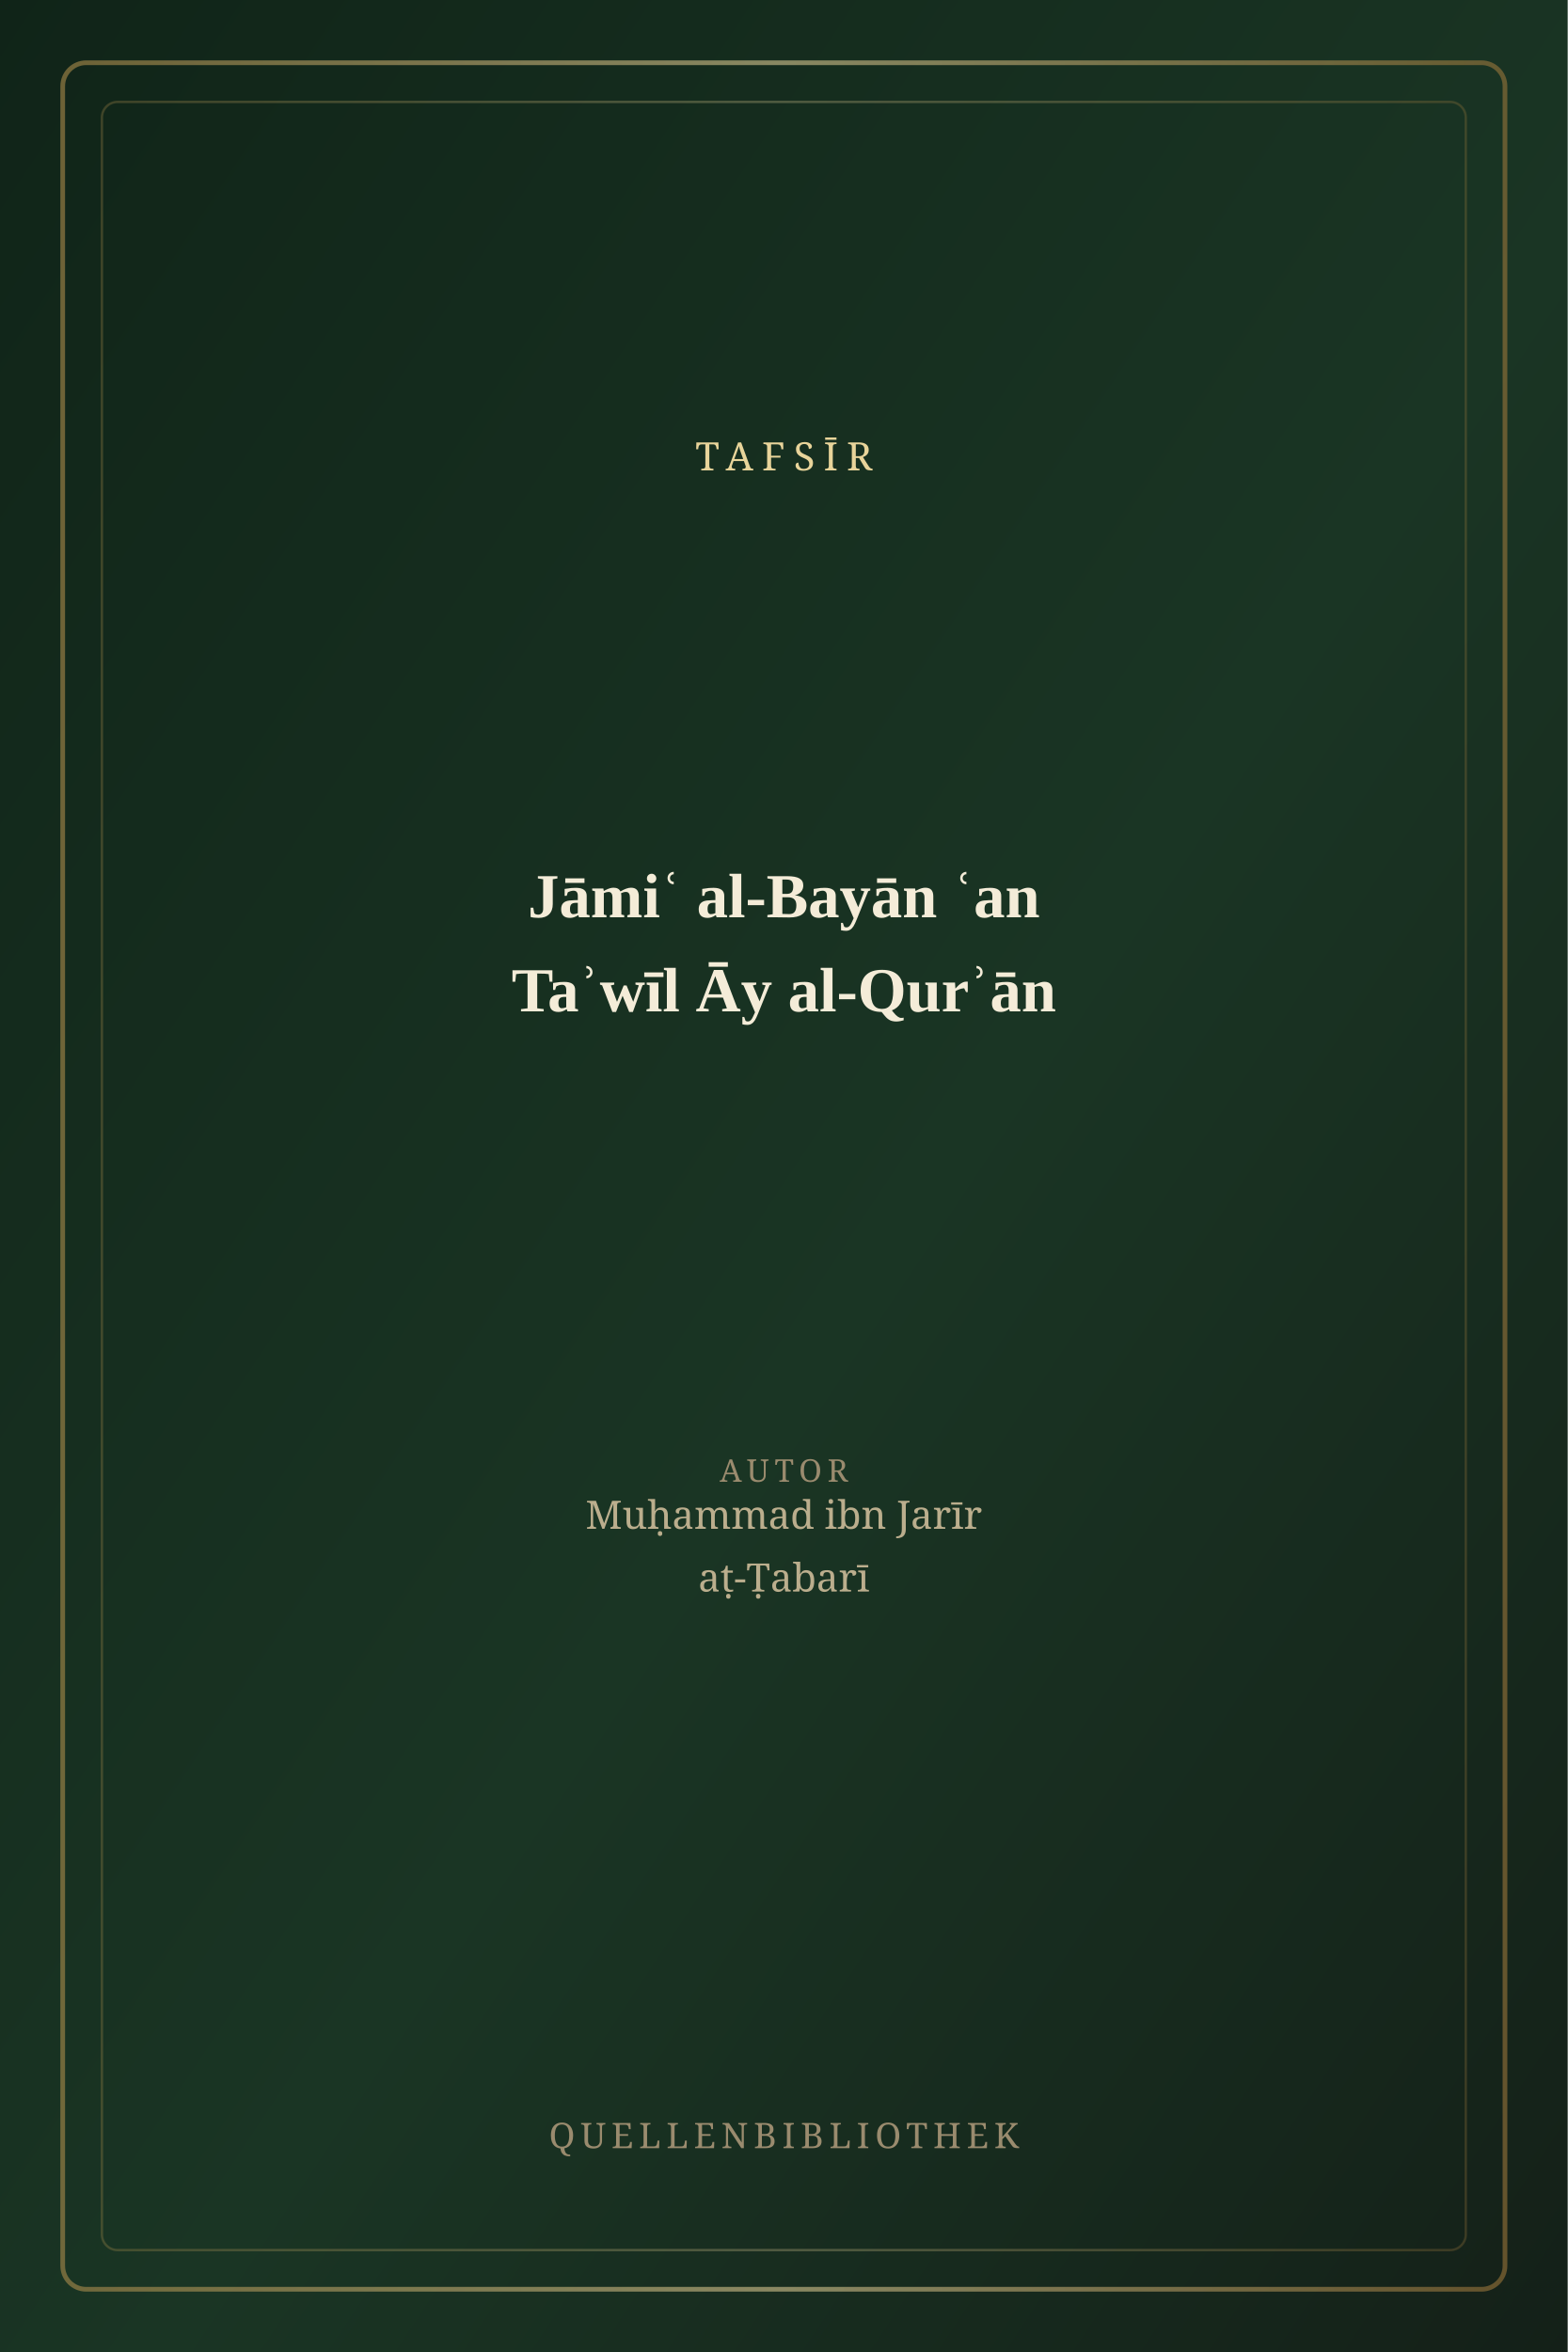
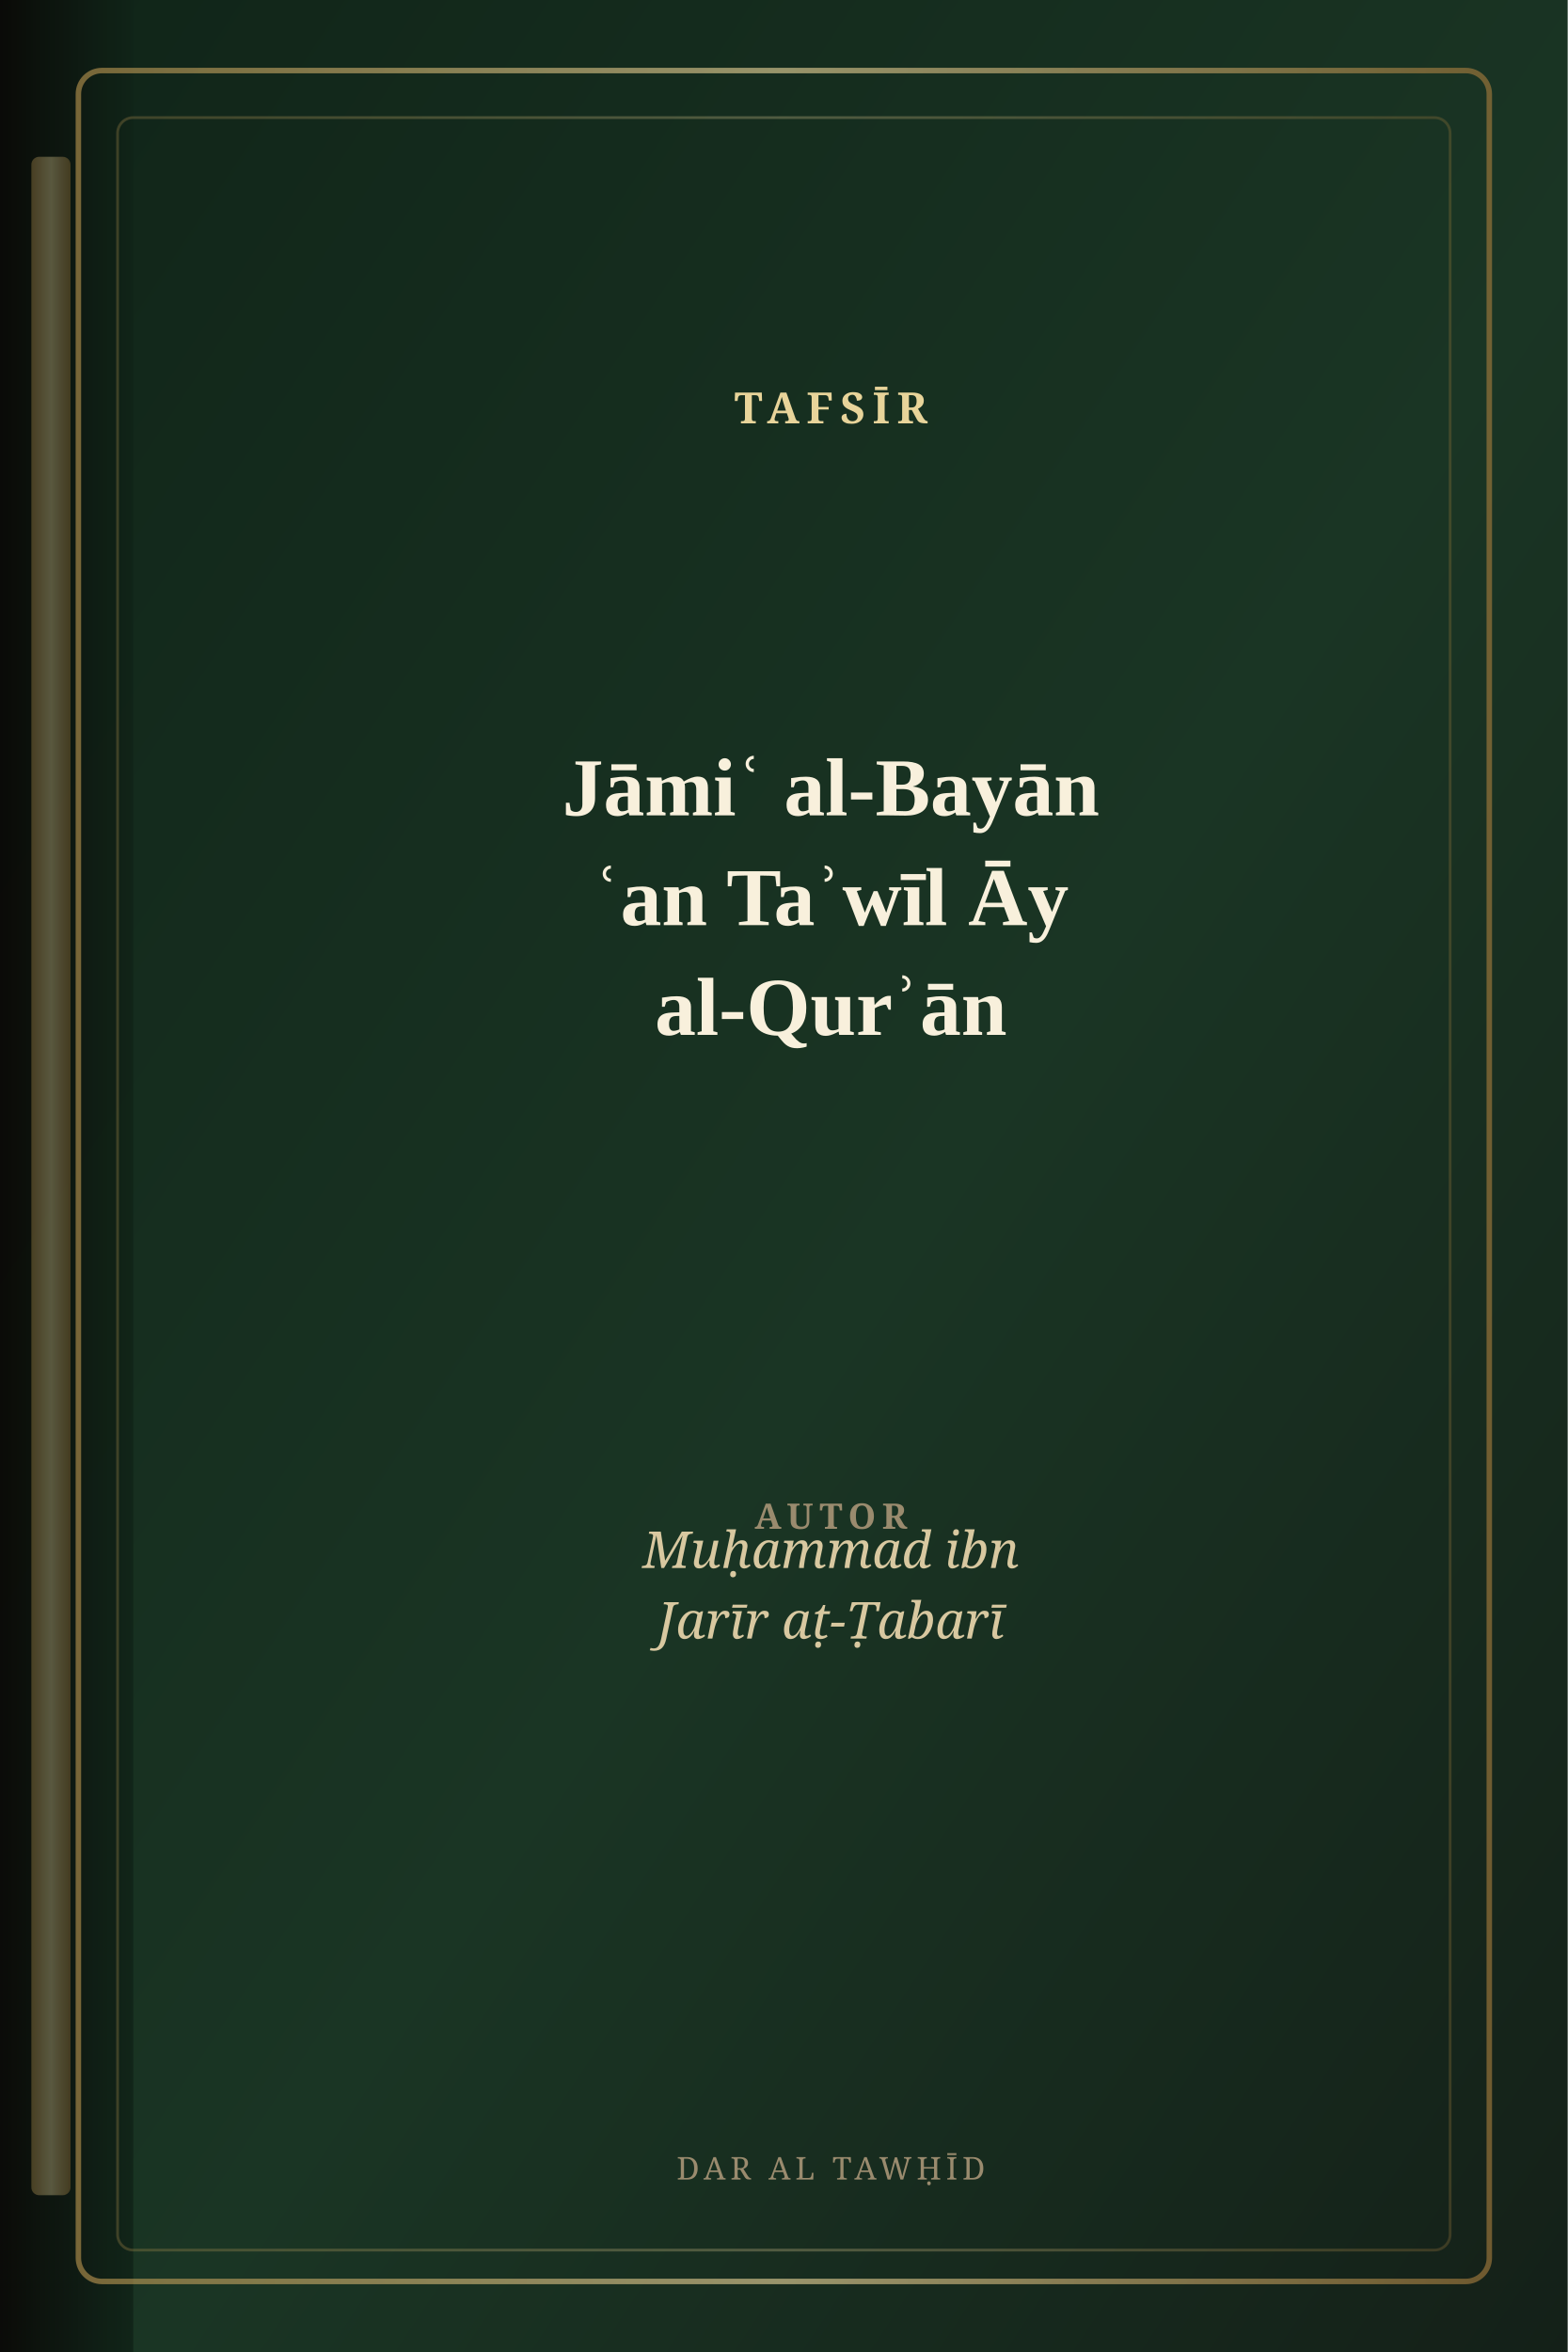
<svg xmlns="http://www.w3.org/2000/svg" viewBox="0 0 400 600" role="img" aria-label="Buchcover: Jāmiʿ al-Bayān ʿan Taʾwīl Āy al-Qurʾān">
  <defs>
    <linearGradient id="bg" x1="0%" y1="0%" x2="100%" y2="100%">
      <stop offset="0%" stop-color="#102418" />
      <stop offset="55%" stop-color="#1a3524" />
      <stop offset="100%" stop-color="#142018" />
    </linearGradient>
    <linearGradient id="gold" x1="0%" y1="0%" x2="100%" y2="0%">
      <stop offset="0%" stop-color="#b8944f" />
      <stop offset="50%" stop-color="#e8d49a" />
      <stop offset="100%" stop-color="#a67c3d" />
    </linearGradient>
+     <linearGradient id="spine" x1="0%" y1="0%" x2="100%" y2="0%">
+       <stop offset="0%" stop-color="#0a0806" />
+       <stop offset="100%" stop-color="#102418" />
+     </linearGradient>
  </defs>
  <rect width="400" height="600" fill="url(#bg)" />
-   <rect x="16" y="16" width="368" height="568" rx="6" fill="none" stroke="url(#gold)" stroke-width="1.2" opacity="0.55" />
-   <rect x="26" y="26" width="348" height="548" rx="4" fill="none" stroke="url(#gold)" stroke-width="0.6" opacity="0.28" />
-   <text x="200" y="120" text-anchor="middle" fill="#e8d49a" font-family="Georgia,serif" font-size="10" letter-spacing="2.2">TAFSĪR</text>
-   <line x1="90" y1="136" x2="310" y2="136" stroke="url(#gold)" stroke-width="0.8" opacity="0.45" />
-   <text x="200" y="234" text-anchor="middle" fill="#f4ecd8" font-family="Georgia,'Times New Roman',serif" font-size="16" font-weight="600">Jāmiʿ al-Bayān ʿan</text>
-   <text x="200" y="258" text-anchor="middle" fill="#f4ecd8" font-family="Georgia,'Times New Roman',serif" font-size="16" font-weight="600">Taʾwīl Āy al-Qurʾān</text>
-   <line x1="90" y1="360" x2="310" y2="360" stroke="url(#gold)" stroke-width="0.6" opacity="0.35" />
-   <text x="200" y="378" text-anchor="middle" fill="#9a8b6e" font-family="Georgia,serif" font-size="8" letter-spacing="1.4">AUTOR</text>
-   <text x="200" y="390" text-anchor="middle" fill="#c9b896" font-family="Georgia,serif" font-size="10" opacity="0.92">Muḥammad ibn Jarīr</text>
-   <text x="200" y="406" text-anchor="middle" fill="#c9b896" font-family="Georgia,serif" font-size="10" opacity="0.92">aṭ-Ṭabarī</text>
-   <text x="200" y="548" text-anchor="middle" fill="#9a8b6e" font-family="Georgia,serif" font-size="9" letter-spacing="1.4">QUELLENBIBLIOTHEK</text>
+   <rect x="0" y="0" width="34" height="600" fill="url(#spine)" opacity="0.92" />
+   <rect x="8" y="40" width="10" height="520" rx="2" fill="url(#gold)" opacity="0.35" />
+   <rect x="20" y="18" width="360" height="564" rx="6" fill="none" stroke="url(#gold)" stroke-width="1.4" opacity="0.62" />
+   <rect x="30" y="30" width="340" height="544" rx="4" fill="none" stroke="url(#gold)" stroke-width="0.7" opacity="0.28" />
+   <text x="212" y="108" text-anchor="middle" fill="#e8d49a" font-family="Georgia,serif" font-size="11" font-weight="700" letter-spacing="1.8">TAFSĪR</text>
+   <line x1="78" y1="124" x2="346" y2="124" stroke="url(#gold)" stroke-width="0.9" opacity="0.48" />
+   <text x="212" y="208" text-anchor="middle" fill="#f8f0dc" font-family="Georgia,'Times New Roman',serif" font-size="21" font-weight="700">Jāmiʿ al-Bayān</text>
+   <text x="212" y="236" text-anchor="middle" fill="#f8f0dc" font-family="Georgia,'Times New Roman',serif" font-size="21" font-weight="700">ʿan Taʾwīl Āy</text>
+   <text x="212" y="264" text-anchor="middle" fill="#f8f0dc" font-family="Georgia,'Times New Roman',serif" font-size="21" font-weight="700">al-Qurʾān</text>
+   <line x1="78" y1="372" x2="346" y2="372" stroke="url(#gold)" stroke-width="0.7" opacity="0.38" />
+   <text x="212" y="390" text-anchor="middle" fill="#9a8b6e" font-family="Georgia,serif" font-size="9" font-weight="700" letter-spacing="1.6">AUTOR</text>
+   <text x="212" y="400" text-anchor="middle" fill="#d8c8a0" font-family="Georgia,serif" font-size="13" font-style="italic">Muḥammad ibn</text>
+   <text x="212" y="418" text-anchor="middle" fill="#d8c8a0" font-family="Georgia,serif" font-size="13" font-style="italic">Jarīr aṭ-Ṭabarī</text>
+   <text x="212" y="556" text-anchor="middle" fill="#9a8b6e" font-family="Georgia,serif" font-size="8" letter-spacing="1.2">DAR AL TAWḤĪD</text>
</svg>
